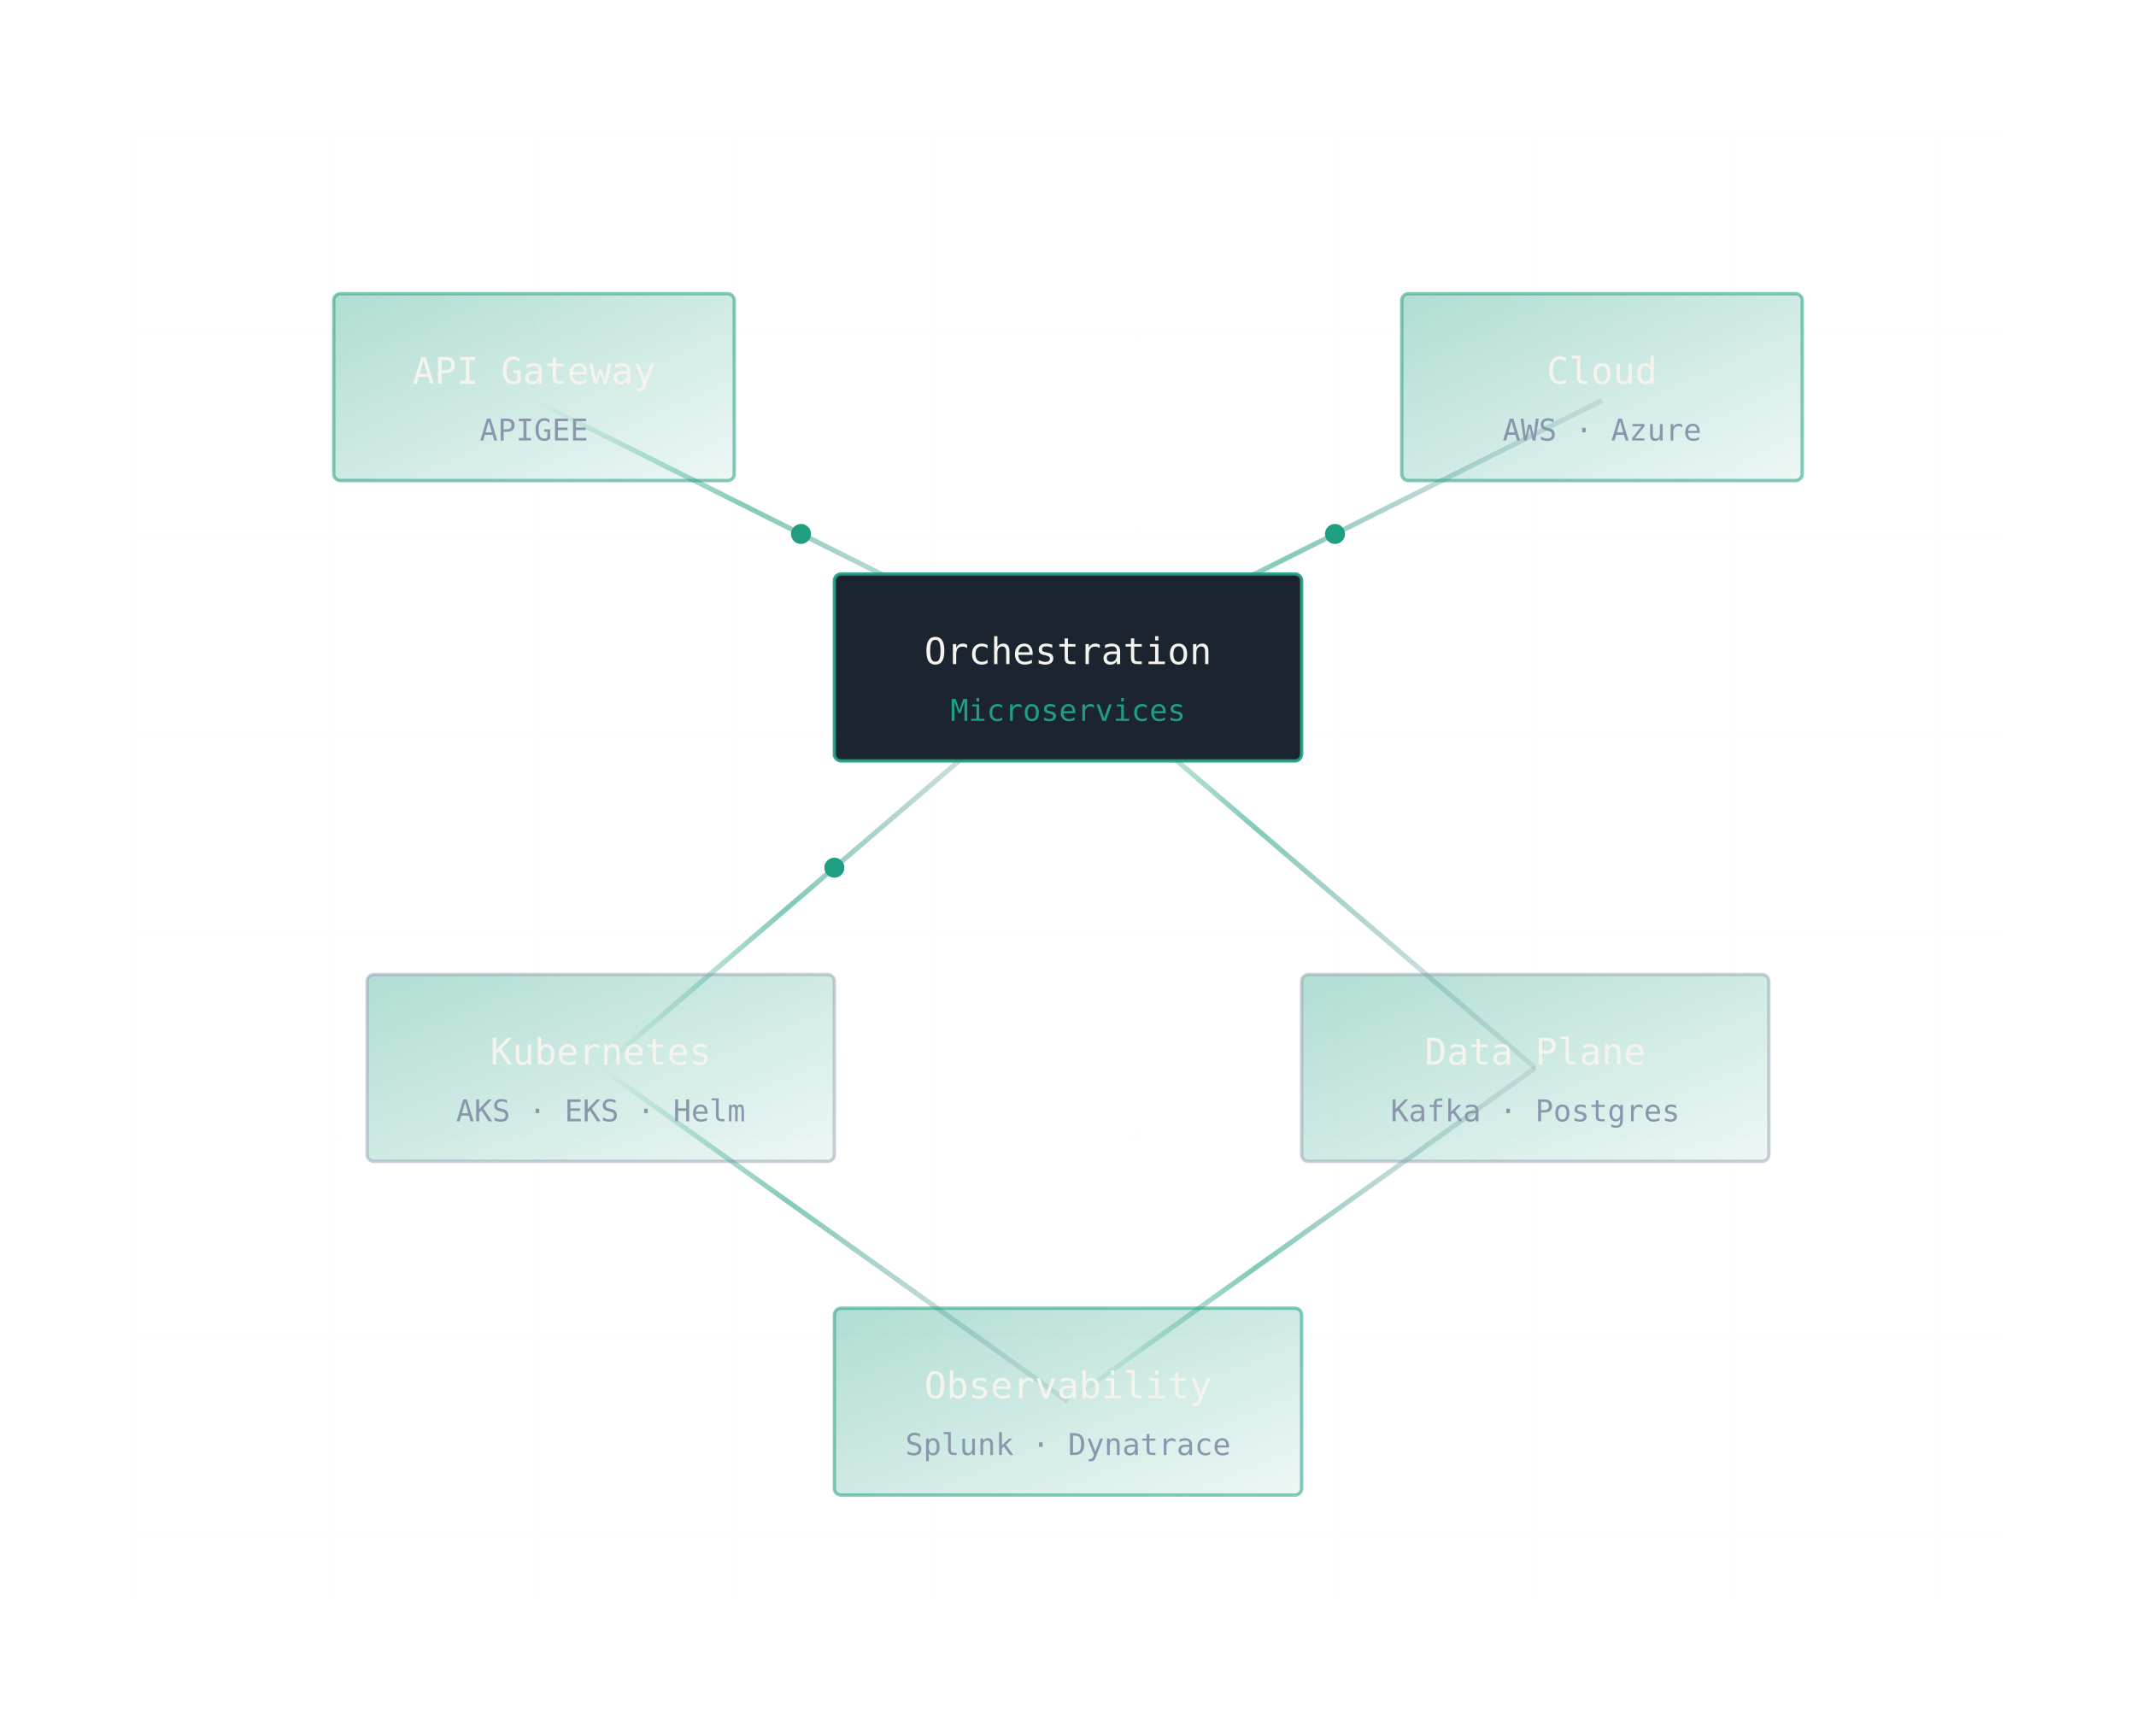
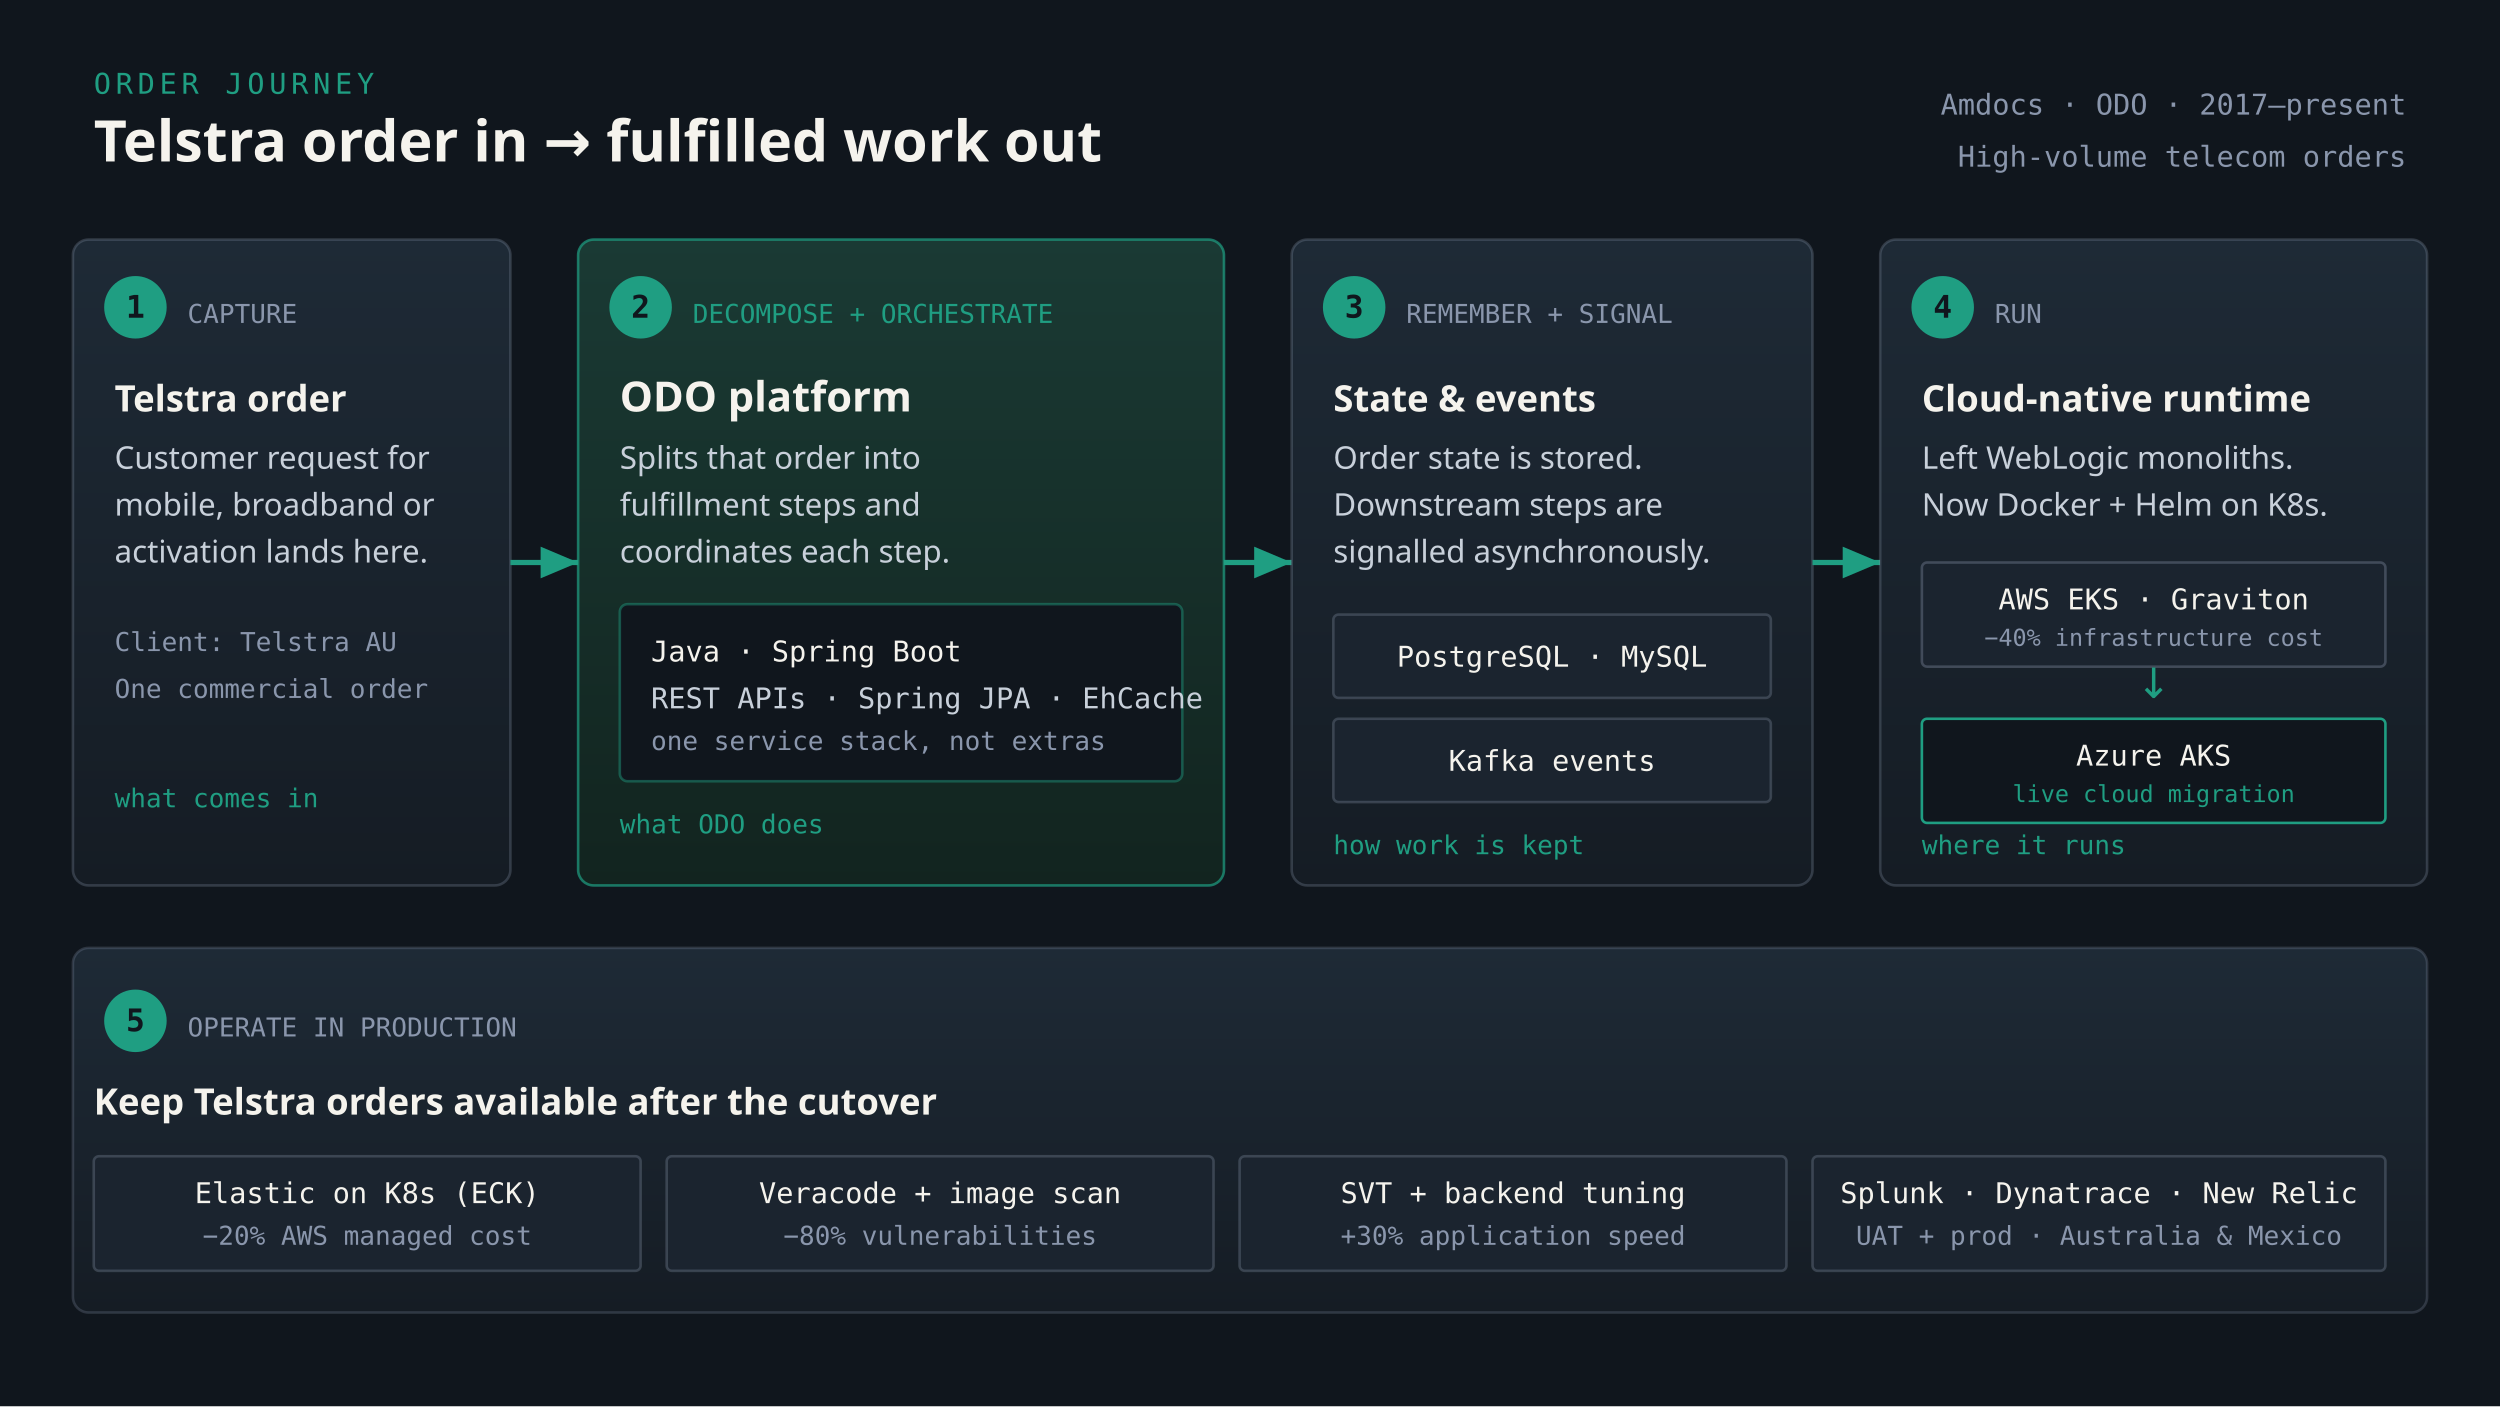
- <svg xmlns="http://www.w3.org/2000/svg" viewBox="0 0 640 520" fill="none" aria-hidden="true">
+ <svg xmlns="http://www.w3.org/2000/svg" viewBox="0 0 960 540" fill="none" role="img" aria-labelledby="topoTitle topoDesc">
  <defs>
-     <linearGradient id="nodeFill" x1="0" y1="0" x2="1" y2="1">
-       <stop offset="0%" stop-color="#1F9E82" stop-opacity="0.35" />
-       <stop offset="100%" stop-color="#1F9E82" stop-opacity="0.08" />
+     <linearGradient id="card" x1="0" y1="0" x2="0" y2="1">
+       <stop offset="0%" stop-color="#1E2A36" />
+       <stop offset="100%" stop-color="#151C24" />
    </linearGradient>
-     <linearGradient id="lineGrad" x1="0" y1="0" x2="1" y2="0">
-       <stop offset="0%" stop-color="#1F9E82" stop-opacity="0" />
-       <stop offset="40%" stop-color="#1F9E82" stop-opacity="0.55" />
-       <stop offset="100%" stop-color="#8A96AC" stop-opacity="0.2" />
+     <linearGradient id="odoCard" x1="0" y1="0" x2="0" y2="1">
+       <stop offset="0%" stop-color="#1A3A34" />
+       <stop offset="100%" stop-color="#12241F" />
    </linearGradient>
+     <marker id="arrow" viewBox="0 0 10 10" refX="9" refY="5" markerWidth="8" markerHeight="8" orient="auto">
+       <path d="M0 1.2 L9 5 L0 8.8 Z" fill="#1F9E82" />
+     </marker>
  </defs>
-   <g stroke="#F5F3ED" stroke-opacity="0.06">
-     <path d="M40 40 H600 M40 100 H600 M40 160 H600 M40 220 H600 M40 280 H600 M40 340 H600 M40 400 H600 M40 460 H600" />
-     <path d="M40 40 V480 M100 40 V480 M160 40 V480 M220 40 V480 M280 40 V480 M340 40 V480 M400 40 V480 M460 40 V480 M520 40 V480 M580 40 V480" />
+   <rect width="960" height="540" fill="#10161D" />
+   <text x="36" y="36" fill="#1F9E82" font-family="IBM Plex Mono, ui-monospace, monospace" font-size="11" letter-spacing="1.8">ORDER JOURNEY</text>
+   <text x="36" y="62" fill="#F5F3ED" font-family="Space Grotesk, IBM Plex Sans, sans-serif" font-size="22" font-weight="600">Telstra order in → fulfilled work out</text>
+   <text x="924" y="44" text-anchor="end" fill="#8A96AC" font-family="IBM Plex Mono, ui-monospace, monospace" font-size="11">Amdocs · ODO · 2017–present</text>
+   <text x="924" y="64" text-anchor="end" fill="#8A96AC" font-family="IBM Plex Mono, ui-monospace, monospace" font-size="11">High-volume telecom orders</text>
+   <g font-family="IBM Plex Sans, sans-serif">
+     <rect x="28" y="92" width="168" height="248" rx="6" fill="url(#card)" stroke="#8A96AC" stroke-opacity="0.28" />
+     <circle cx="52" cy="118" r="12" fill="#1F9E82" />
+     <text x="52" y="122" text-anchor="middle" fill="#10161D" font-family="IBM Plex Mono, monospace" font-size="12" font-weight="600">1</text>
+     <text x="72" y="124" fill="#8A96AC" font-family="IBM Plex Mono, monospace" font-size="10">CAPTURE</text>
+     <text x="44" y="158" fill="#F5F3ED" font-size="14" font-weight="600">Telstra order</text>
+     <text x="44" y="180" fill="#C8D0DA" font-size="12">Customer request for</text>
+     <text x="44" y="198" fill="#C8D0DA" font-size="12">mobile, broadband or</text>
+     <text x="44" y="216" fill="#C8D0DA" font-size="12">activation lands here.</text>
+     <text x="44" y="250" fill="#8A96AC" font-family="IBM Plex Mono, monospace" font-size="10">Client: Telstra AU</text>
+     <text x="44" y="268" fill="#8A96AC" font-family="IBM Plex Mono, monospace" font-size="10">One commercial order</text>
+     <text x="44" y="310" fill="#1F9E82" font-family="IBM Plex Mono, monospace" font-size="10">what comes in</text>
+     <path d="M196 216 H222" stroke="#1F9E82" stroke-width="2" marker-end="url(#arrow)" />
+     <rect x="222" y="92" width="248" height="248" rx="6" fill="url(#odoCard)" stroke="#1F9E82" stroke-opacity="0.7" />
+     <circle cx="246" cy="118" r="12" fill="#1F9E82" />
+     <text x="246" y="122" text-anchor="middle" fill="#10161D" font-family="IBM Plex Mono, monospace" font-size="12" font-weight="600">2</text>
+     <text x="266" y="124" fill="#1F9E82" font-family="IBM Plex Mono, monospace" font-size="10">DECOMPOSE + ORCHESTRATE</text>
+     <text x="238" y="158" fill="#F5F3ED" font-size="16" font-weight="600">ODO platform</text>
+     <text x="238" y="180" fill="#C8D0DA" font-size="12">Splits that order into</text>
+     <text x="238" y="198" fill="#C8D0DA" font-size="12">fulfillment steps and</text>
+     <text x="238" y="216" fill="#C8D0DA" font-size="12">coordinates each step.</text>
+     <rect x="238" y="232" width="216" height="68" rx="3" fill="#10161D" stroke="#1F9E82" stroke-opacity="0.45" />
+     <text x="250" y="254" fill="#F5F3ED" font-family="IBM Plex Mono, monospace" font-size="11">Java · Spring Boot</text>
+     <text x="250" y="272" fill="#C8D0DA" font-family="IBM Plex Mono, monospace" font-size="11">REST APIs · Spring JPA · EhCache</text>
+     <text x="250" y="288" fill="#8A96AC" font-family="IBM Plex Mono, monospace" font-size="10">one service stack, not extras</text>
+     <text x="238" y="320" fill="#1F9E82" font-family="IBM Plex Mono, monospace" font-size="10">what ODO does</text>
+     <path d="M470 216 H496" stroke="#1F9E82" stroke-width="2" marker-end="url(#arrow)" />
+     <rect x="496" y="92" width="200" height="248" rx="6" fill="url(#card)" stroke="#8A96AC" stroke-opacity="0.28" />
+     <circle cx="520" cy="118" r="12" fill="#1F9E82" />
+     <text x="520" y="122" text-anchor="middle" fill="#10161D" font-family="IBM Plex Mono, monospace" font-size="12" font-weight="600">3</text>
+     <text x="540" y="124" fill="#8A96AC" font-family="IBM Plex Mono, monospace" font-size="10">REMEMBER + SIGNAL</text>
+     <text x="512" y="158" fill="#F5F3ED" font-size="14" font-weight="600">State &amp; events</text>
+     <text x="512" y="180" fill="#C8D0DA" font-size="12">Order state is stored.</text>
+     <text x="512" y="198" fill="#C8D0DA" font-size="12">Downstream steps are</text>
+     <text x="512" y="216" fill="#C8D0DA" font-size="12">signalled asynchronously.</text>
+     <rect x="512" y="236" width="168" height="32" rx="2" fill="#1B242F" stroke="#8A96AC" stroke-opacity="0.3" />
+     <text x="596" y="256" text-anchor="middle" fill="#F5F3ED" font-family="IBM Plex Mono, monospace" font-size="11">PostgreSQL · MySQL</text>
+     <rect x="512" y="276" width="168" height="32" rx="2" fill="#1B242F" stroke="#8A96AC" stroke-opacity="0.3" />
+     <text x="596" y="296" text-anchor="middle" fill="#F5F3ED" font-family="IBM Plex Mono, monospace" font-size="11">Kafka events</text>
+     <text x="512" y="328" fill="#1F9E82" font-family="IBM Plex Mono, monospace" font-size="10">how work is kept</text>
+     <path d="M696 216 H722" stroke="#1F9E82" stroke-width="2" marker-end="url(#arrow)" />
+     <rect x="722" y="92" width="210" height="248" rx="6" fill="url(#card)" stroke="#8A96AC" stroke-opacity="0.28" />
+     <circle cx="746" cy="118" r="12" fill="#1F9E82" />
+     <text x="746" y="122" text-anchor="middle" fill="#10161D" font-family="IBM Plex Mono, monospace" font-size="12" font-weight="600">4</text>
+     <text x="766" y="124" fill="#8A96AC" font-family="IBM Plex Mono, monospace" font-size="10">RUN</text>
+     <text x="738" y="158" fill="#F5F3ED" font-size="14" font-weight="600">Cloud-native runtime</text>
+     <text x="738" y="180" fill="#C8D0DA" font-size="12">Left WebLogic monoliths.</text>
+     <text x="738" y="198" fill="#C8D0DA" font-size="12">Now Docker + Helm on K8s.</text>
+     <rect x="738" y="216" width="178" height="40" rx="2" fill="#1B242F" stroke="#8A96AC" stroke-opacity="0.35" />
+     <text x="827" y="234" text-anchor="middle" fill="#F5F3ED" font-family="IBM Plex Mono, monospace" font-size="11">AWS EKS · Graviton</text>
+     <text x="827" y="248" text-anchor="middle" fill="#8A96AC" font-family="IBM Plex Mono, monospace" font-size="9">−40% infrastructure cost</text>
+     <text x="827" y="268" text-anchor="middle" fill="#1F9E82" font-size="16">↓</text>
+     <rect x="738" y="276" width="178" height="40" rx="2" fill="#10161D" stroke="#1F9E82" />
+     <text x="827" y="294" text-anchor="middle" fill="#F5F3ED" font-family="IBM Plex Mono, monospace" font-size="11">Azure AKS</text>
+     <text x="827" y="308" text-anchor="middle" fill="#1F9E82" font-family="IBM Plex Mono, monospace" font-size="9">live cloud migration</text>
+     <text x="738" y="328" fill="#1F9E82" font-family="IBM Plex Mono, monospace" font-size="10">where it runs</text>
  </g>
-   <g stroke="url(#lineGrad)" stroke-width="1.5">
-     <path d="M160 120 L320 200" />
-     <path d="M480 120 L320 200" />
-     <path d="M320 200 L180 320" />
-     <path d="M320 200 L460 320" />
-     <path d="M180 320 L320 420" />
-     <path d="M460 320 L320 420" />
-     <path d="M320 200 L320 320" stroke-dasharray="4 6" />
-   </g>
-   <circle class="pulse" cx="240" cy="160" r="3" fill="#1F9E82" />
-   <circle class="pulse delay" cx="400" cy="160" r="3" fill="#1F9E82" />
-   <circle class="pulse delay2" cx="250" cy="260" r="3" fill="#1F9E82" />
-   <g>
-     <rect x="100" y="88" width="120" height="56" rx="2" fill="url(#nodeFill)" stroke="#1F9E82" stroke-opacity="0.55" />
-     <text x="160" y="115" text-anchor="middle" fill="#F5F3ED" font-family="IBM Plex Mono, monospace" font-size="11">API Gateway</text>
-     <text x="160" y="132" text-anchor="middle" fill="#8A96AC" font-family="IBM Plex Mono, monospace" font-size="9">APIGEE</text>
-     <rect x="420" y="88" width="120" height="56" rx="2" fill="url(#nodeFill)" stroke="#1F9E82" stroke-opacity="0.55" />
-     <text x="480" y="115" text-anchor="middle" fill="#F5F3ED" font-family="IBM Plex Mono, monospace" font-size="11">Cloud</text>
-     <text x="480" y="132" text-anchor="middle" fill="#8A96AC" font-family="IBM Plex Mono, monospace" font-size="9">AWS · Azure</text>
-     <rect x="250" y="172" width="140" height="56" rx="2" fill="#1B242F" stroke="#1F9E82" stroke-opacity="0.9" />
-     <text x="320" y="199" text-anchor="middle" fill="#F5F3ED" font-family="IBM Plex Mono, monospace" font-size="11">Orchestration</text>
-     <text x="320" y="216" text-anchor="middle" fill="#1F9E82" font-family="IBM Plex Mono, monospace" font-size="9">Microservices</text>
-     <rect x="110" y="292" width="140" height="56" rx="2" fill="url(#nodeFill)" stroke="#8A96AC" stroke-opacity="0.45" />
-     <text x="180" y="319" text-anchor="middle" fill="#F5F3ED" font-family="IBM Plex Mono, monospace" font-size="11">Kubernetes</text>
-     <text x="180" y="336" text-anchor="middle" fill="#8A96AC" font-family="IBM Plex Mono, monospace" font-size="9">AKS · EKS · Helm</text>
-     <rect x="390" y="292" width="140" height="56" rx="2" fill="url(#nodeFill)" stroke="#8A96AC" stroke-opacity="0.45" />
-     <text x="460" y="319" text-anchor="middle" fill="#F5F3ED" font-family="IBM Plex Mono, monospace" font-size="11">Data Plane</text>
-     <text x="460" y="336" text-anchor="middle" fill="#8A96AC" font-family="IBM Plex Mono, monospace" font-size="9">Kafka · Postgres</text>
-     <rect x="250" y="392" width="140" height="56" rx="2" fill="url(#nodeFill)" stroke="#1F9E82" stroke-opacity="0.55" />
-     <text x="320" y="419" text-anchor="middle" fill="#F5F3ED" font-family="IBM Plex Mono, monospace" font-size="11">Observability</text>
-     <text x="320" y="436" text-anchor="middle" fill="#8A96AC" font-family="IBM Plex Mono, monospace" font-size="9">Splunk · Dynatrace</text>
-   </g>
+   <rect x="28" y="364" width="904" height="140" rx="6" fill="url(#card)" stroke="#8A96AC" stroke-opacity="0.25" />
+   <circle cx="52" cy="392" r="12" fill="#1F9E82" />
+   <text x="52" y="396" text-anchor="middle" fill="#10161D" font-family="IBM Plex Mono, monospace" font-size="12" font-weight="600">5</text>
+   <text x="72" y="398" fill="#8A96AC" font-family="IBM Plex Mono, monospace" font-size="10">OPERATE IN PRODUCTION</text>
+   <text x="36" y="428" fill="#F5F3ED" font-family="IBM Plex Sans, sans-serif" font-size="14" font-weight="600">Keep Telstra orders available after the cutover</text>
+   <rect x="36" y="444" width="210" height="44" rx="2" fill="#1B242F" stroke="#8A96AC" stroke-opacity="0.3" />
+   <text x="141" y="462" text-anchor="middle" fill="#F5F3ED" font-family="IBM Plex Mono, monospace" font-size="11">Elastic on K8s (ECK)</text>
+   <text x="141" y="478" text-anchor="middle" fill="#8A96AC" font-family="IBM Plex Mono, monospace" font-size="10">−20% AWS managed cost</text>
+   <rect x="256" y="444" width="210" height="44" rx="2" fill="#1B242F" stroke="#8A96AC" stroke-opacity="0.3" />
+   <text x="361" y="462" text-anchor="middle" fill="#F5F3ED" font-family="IBM Plex Mono, monospace" font-size="11">Veracode + image scan</text>
+   <text x="361" y="478" text-anchor="middle" fill="#8A96AC" font-family="IBM Plex Mono, monospace" font-size="10">−80% vulnerabilities</text>
+   <rect x="476" y="444" width="210" height="44" rx="2" fill="#1B242F" stroke="#8A96AC" stroke-opacity="0.3" />
+   <text x="581" y="462" text-anchor="middle" fill="#F5F3ED" font-family="IBM Plex Mono, monospace" font-size="11">SVT + backend tuning</text>
+   <text x="581" y="478" text-anchor="middle" fill="#8A96AC" font-family="IBM Plex Mono, monospace" font-size="10">+30% application speed</text>
+   <rect x="696" y="444" width="220" height="44" rx="2" fill="#1B242F" stroke="#8A96AC" stroke-opacity="0.3" />
+   <text x="806" y="462" text-anchor="middle" fill="#F5F3ED" font-family="IBM Plex Mono, monospace" font-size="11">Splunk · Dynatrace · New Relic</text>
+   <text x="806" y="478" text-anchor="middle" fill="#8A96AC" font-family="IBM Plex Mono, monospace" font-size="10">UAT + prod · Australia &amp; Mexico</text>
</svg>
